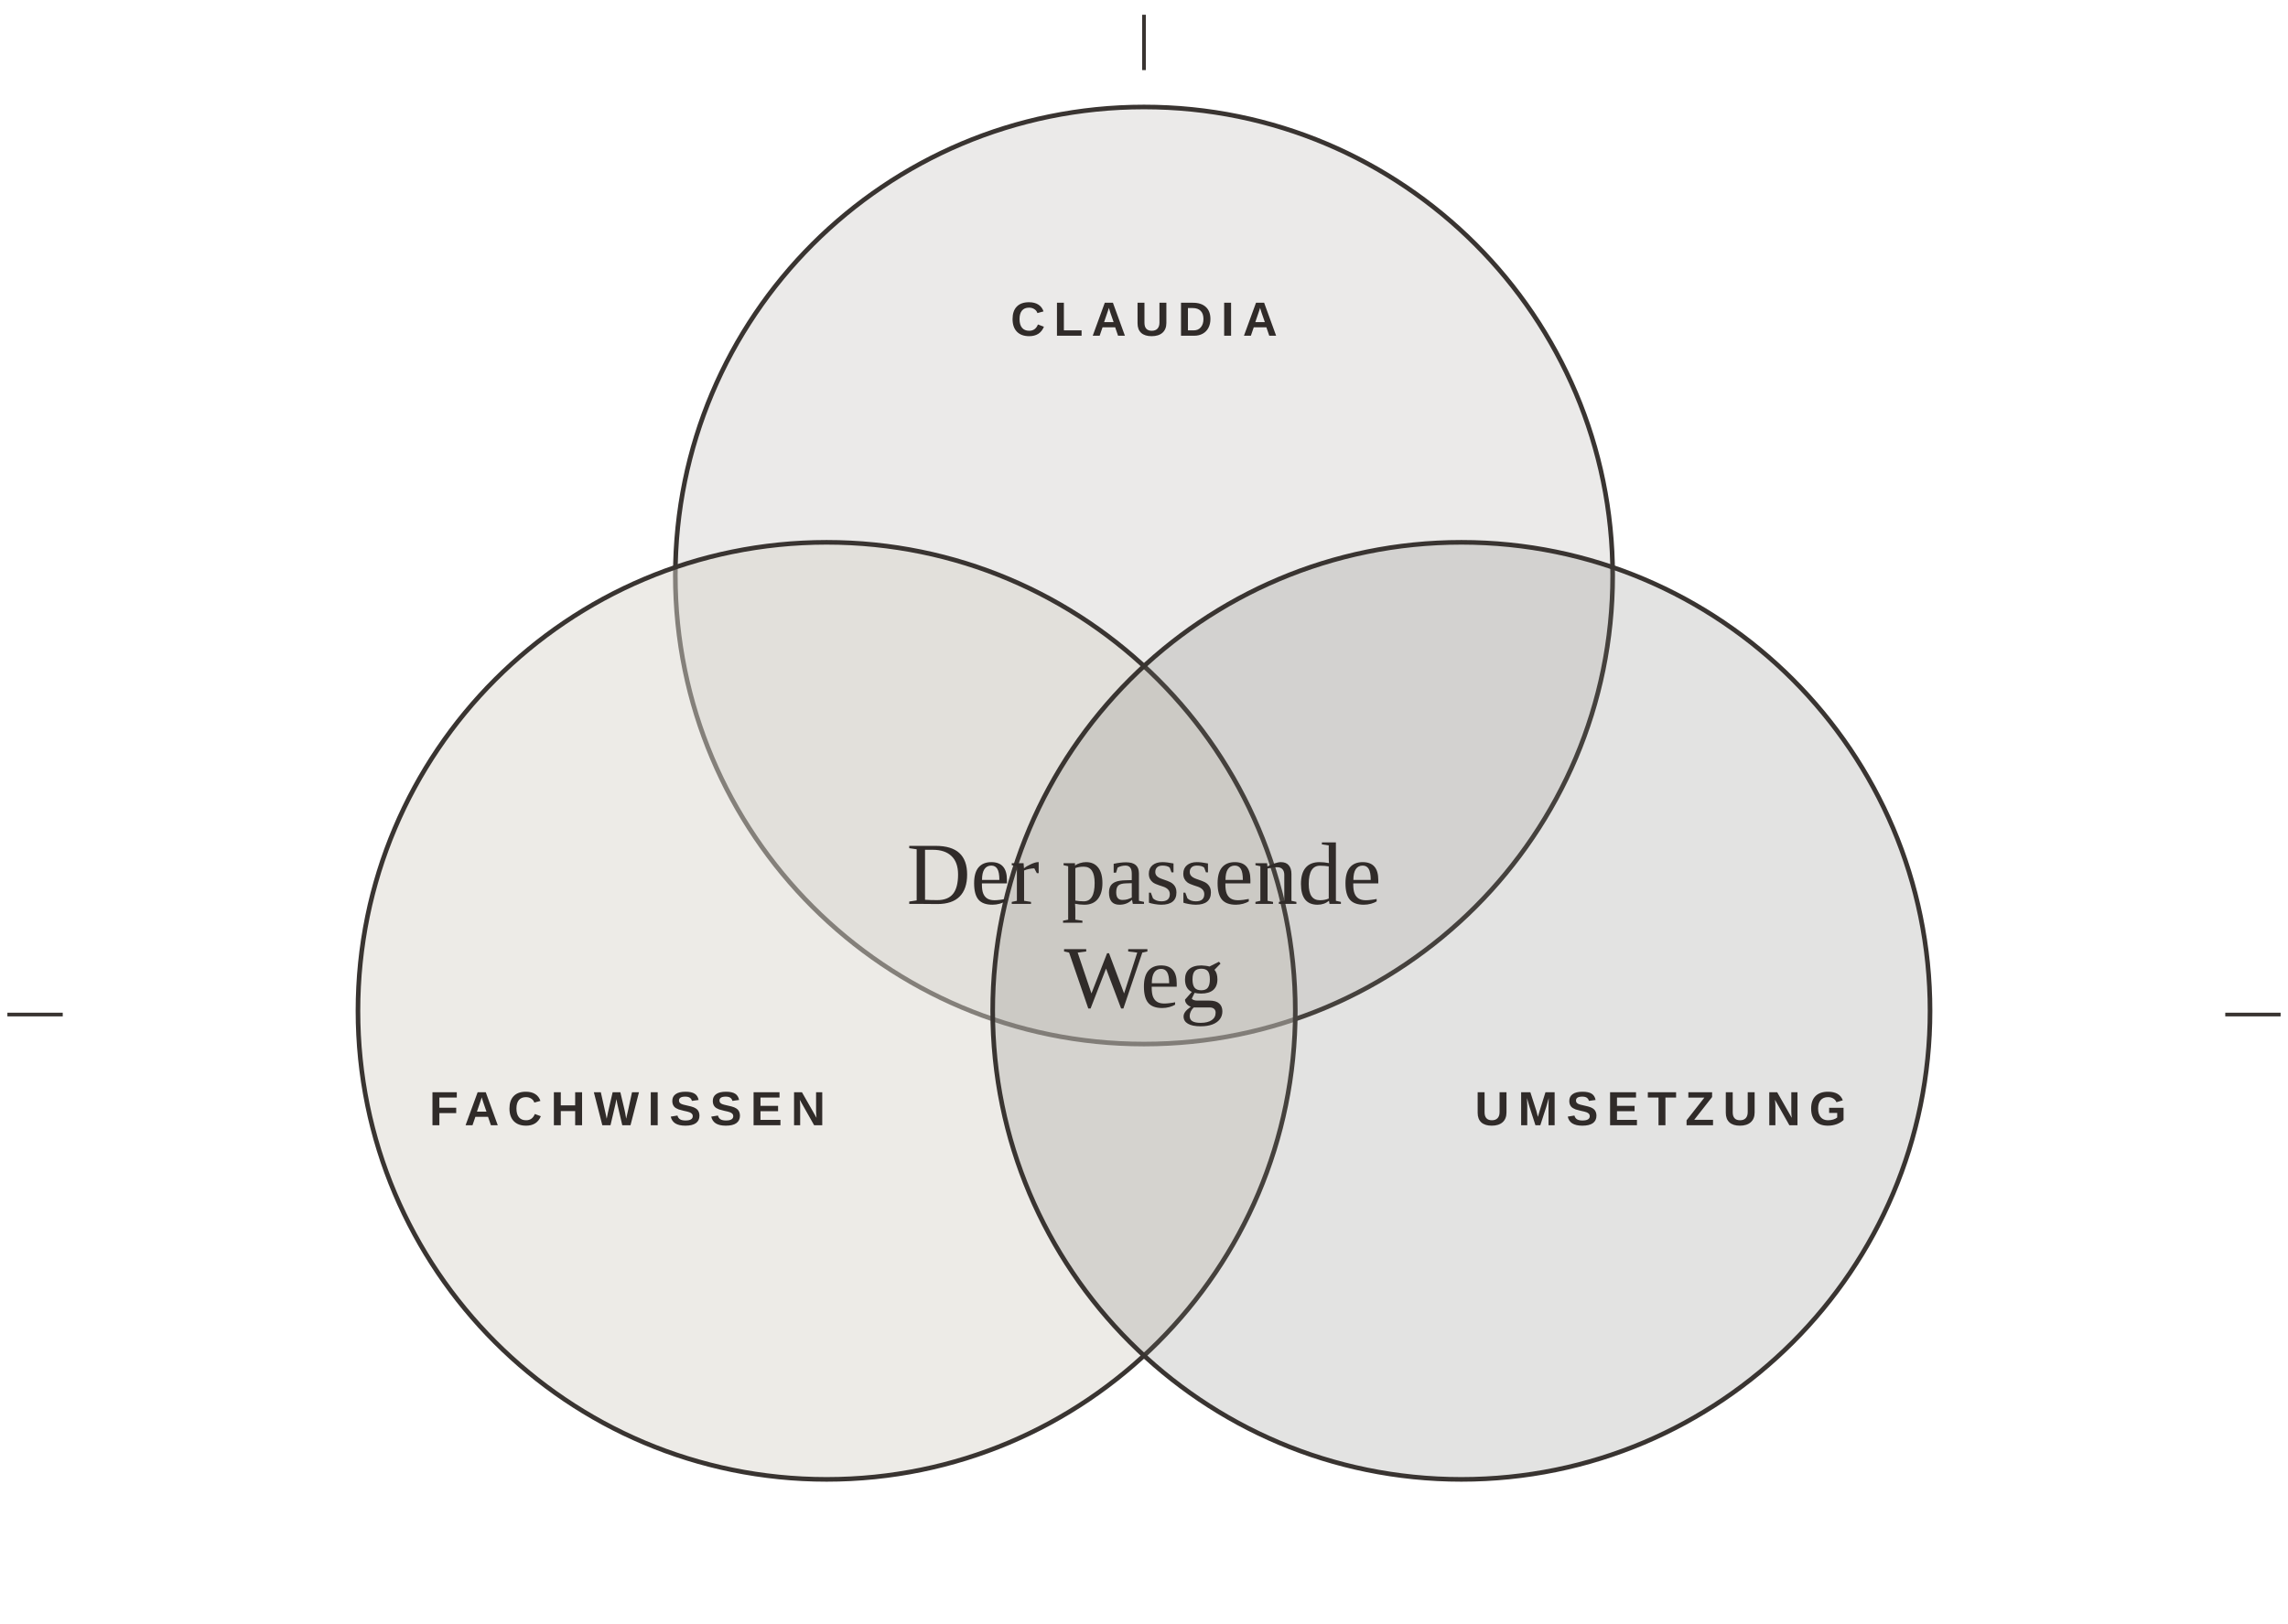
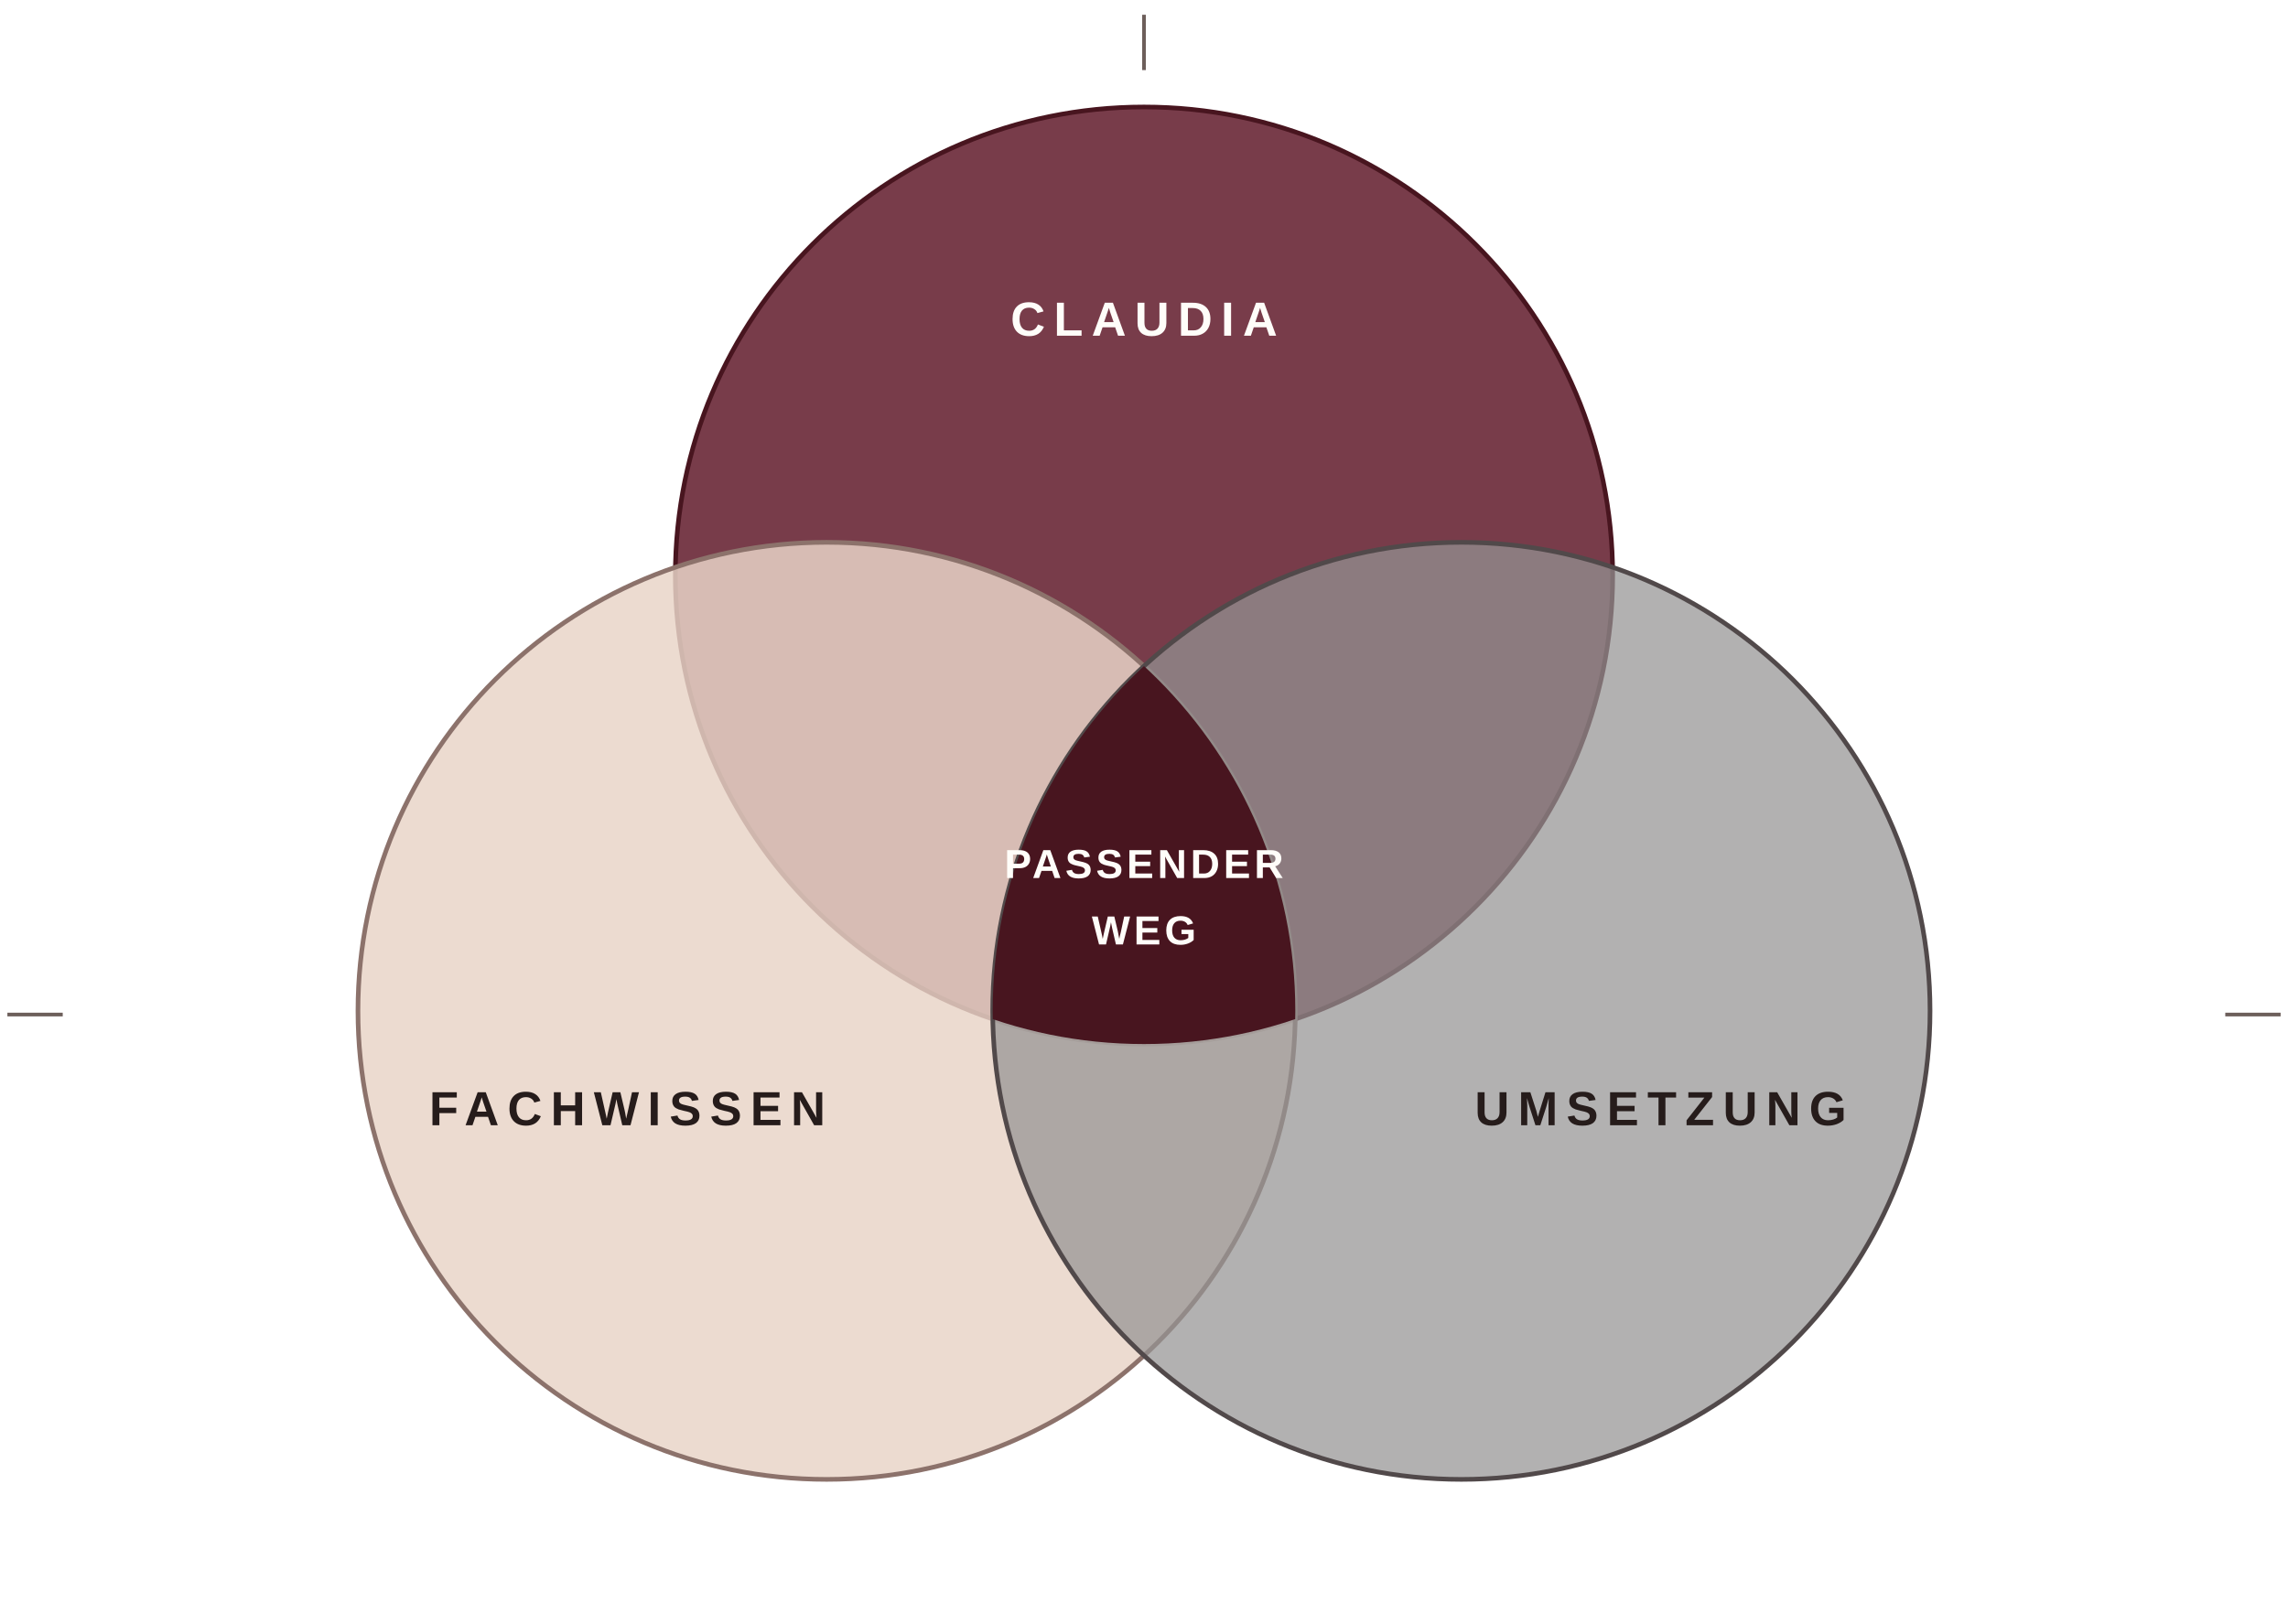
<svg xmlns="http://www.w3.org/2000/svg" viewBox="0 0 620 440" role="img" aria-labelledby="title desc">
-   <g stroke="#393431" stroke-width="1.25">
-     <circle cx="310" cy="156" r="127" fill="#b8b4af" fill-opacity=".28" />
-     <circle cx="224" cy="274" r="127" fill="#d9d4cd" fill-opacity=".47" />
-     <circle cx="396" cy="274" r="127" fill="#77736f" fill-opacity=".2" />
+   <defs>
+     <clipPath id="top-circle">
+       <circle cx="310" cy="156" r="127" />
+     </clipPath>
+     <clipPath id="left-circle">
+       <circle cx="224" cy="274" r="127" />
+     </clipPath>
+     <clipPath id="right-circle">
+       <circle cx="396" cy="274" r="127" />
+     </clipPath>
+   </defs>
+   <circle cx="310" cy="156" r="127" fill="#672332" fill-opacity=".88" stroke="#48151f" stroke-width="1.25" />
+   <circle cx="224" cy="274" r="127" fill="#e9d5c8" fill-opacity=".84" stroke="#8c726b" stroke-width="1.25" />
+   <circle cx="396" cy="274" r="127" fill="#959394" fill-opacity=".72" stroke="#51494a" stroke-width="1.25" />
+   <g clip-path="url(#top-circle)">
+     <g clip-path="url(#left-circle)">
+       <circle cx="396" cy="274" r="127" fill="#48151f" />
+     </g>
  </g>
-   <g fill="#302b29" font-family="Arial,Helvetica,sans-serif" font-size="13" font-weight="700" letter-spacing="2.3" text-anchor="middle">
-     <text x="310" y="91">CLAUDIA</text>
-     <text x="170" y="305">FACHWISSEN</text>
-     <text x="450" y="305">UMSETZUNG</text>
+   <g font-family="Arial,Helvetica,sans-serif" font-size="13" font-weight="700" letter-spacing="2.3" text-anchor="middle">
+     <text x="310" y="91" fill="#fffdf9">CLAUDIA</text>
+     <text x="170" y="305" fill="#261c1b">FACHWISSEN</text>
+     <text x="450" y="305" fill="#261c1b">UMSETZUNG</text>
  </g>
-   <g fill="#302b29" font-family="Georgia,'Times New Roman',serif" font-size="24" text-anchor="middle">
-     <text x="310" y="245">Der passende</text>
-     <text x="310" y="273">Weg</text>
+   <g fill="#fffdf9" font-family="Arial,Helvetica,sans-serif" font-size="11" font-weight="700" letter-spacing="1" text-anchor="middle">
+     <text x="310" y="238">PASSENDER</text>
+     <text x="310" y="256">WEG</text>
  </g>
-   <path d="M310 19v-15M17 275H2M603 275h15" stroke="#393431" stroke-width="1" />
+   <path d="M310 19v-15M17 275H2M603 275h15" stroke="#6d5f5b" stroke-width="1" />
</svg>
